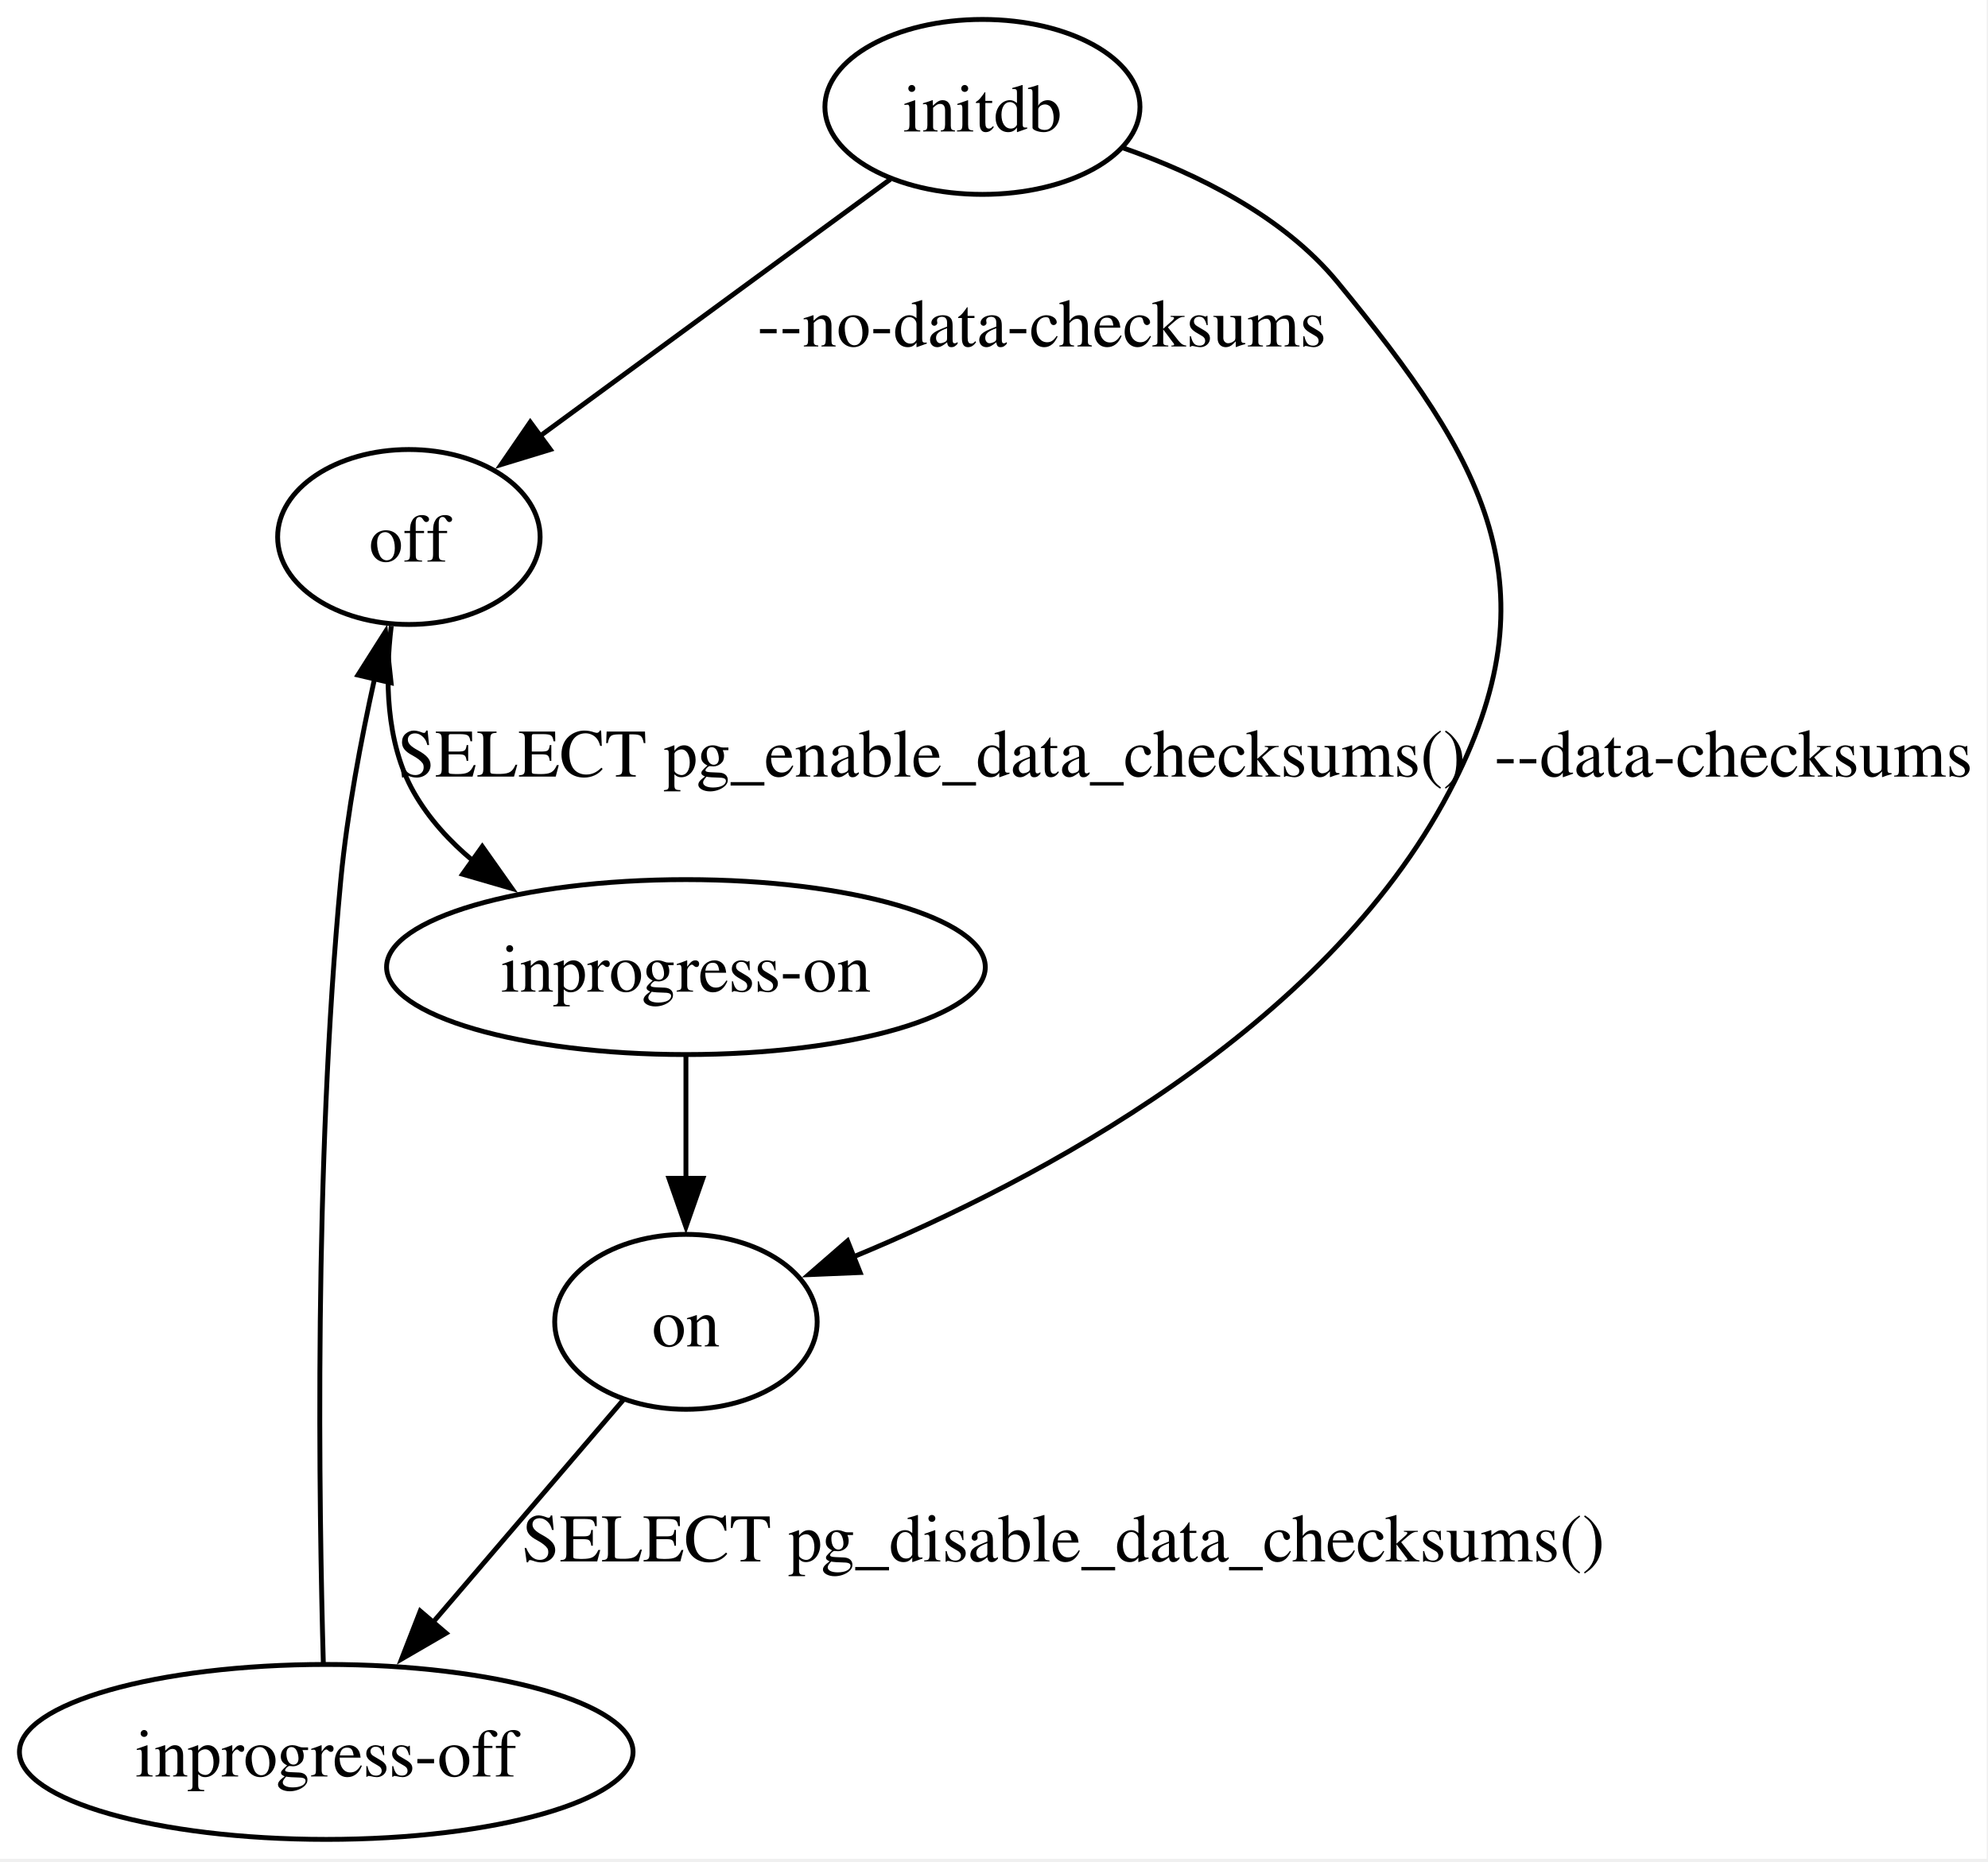
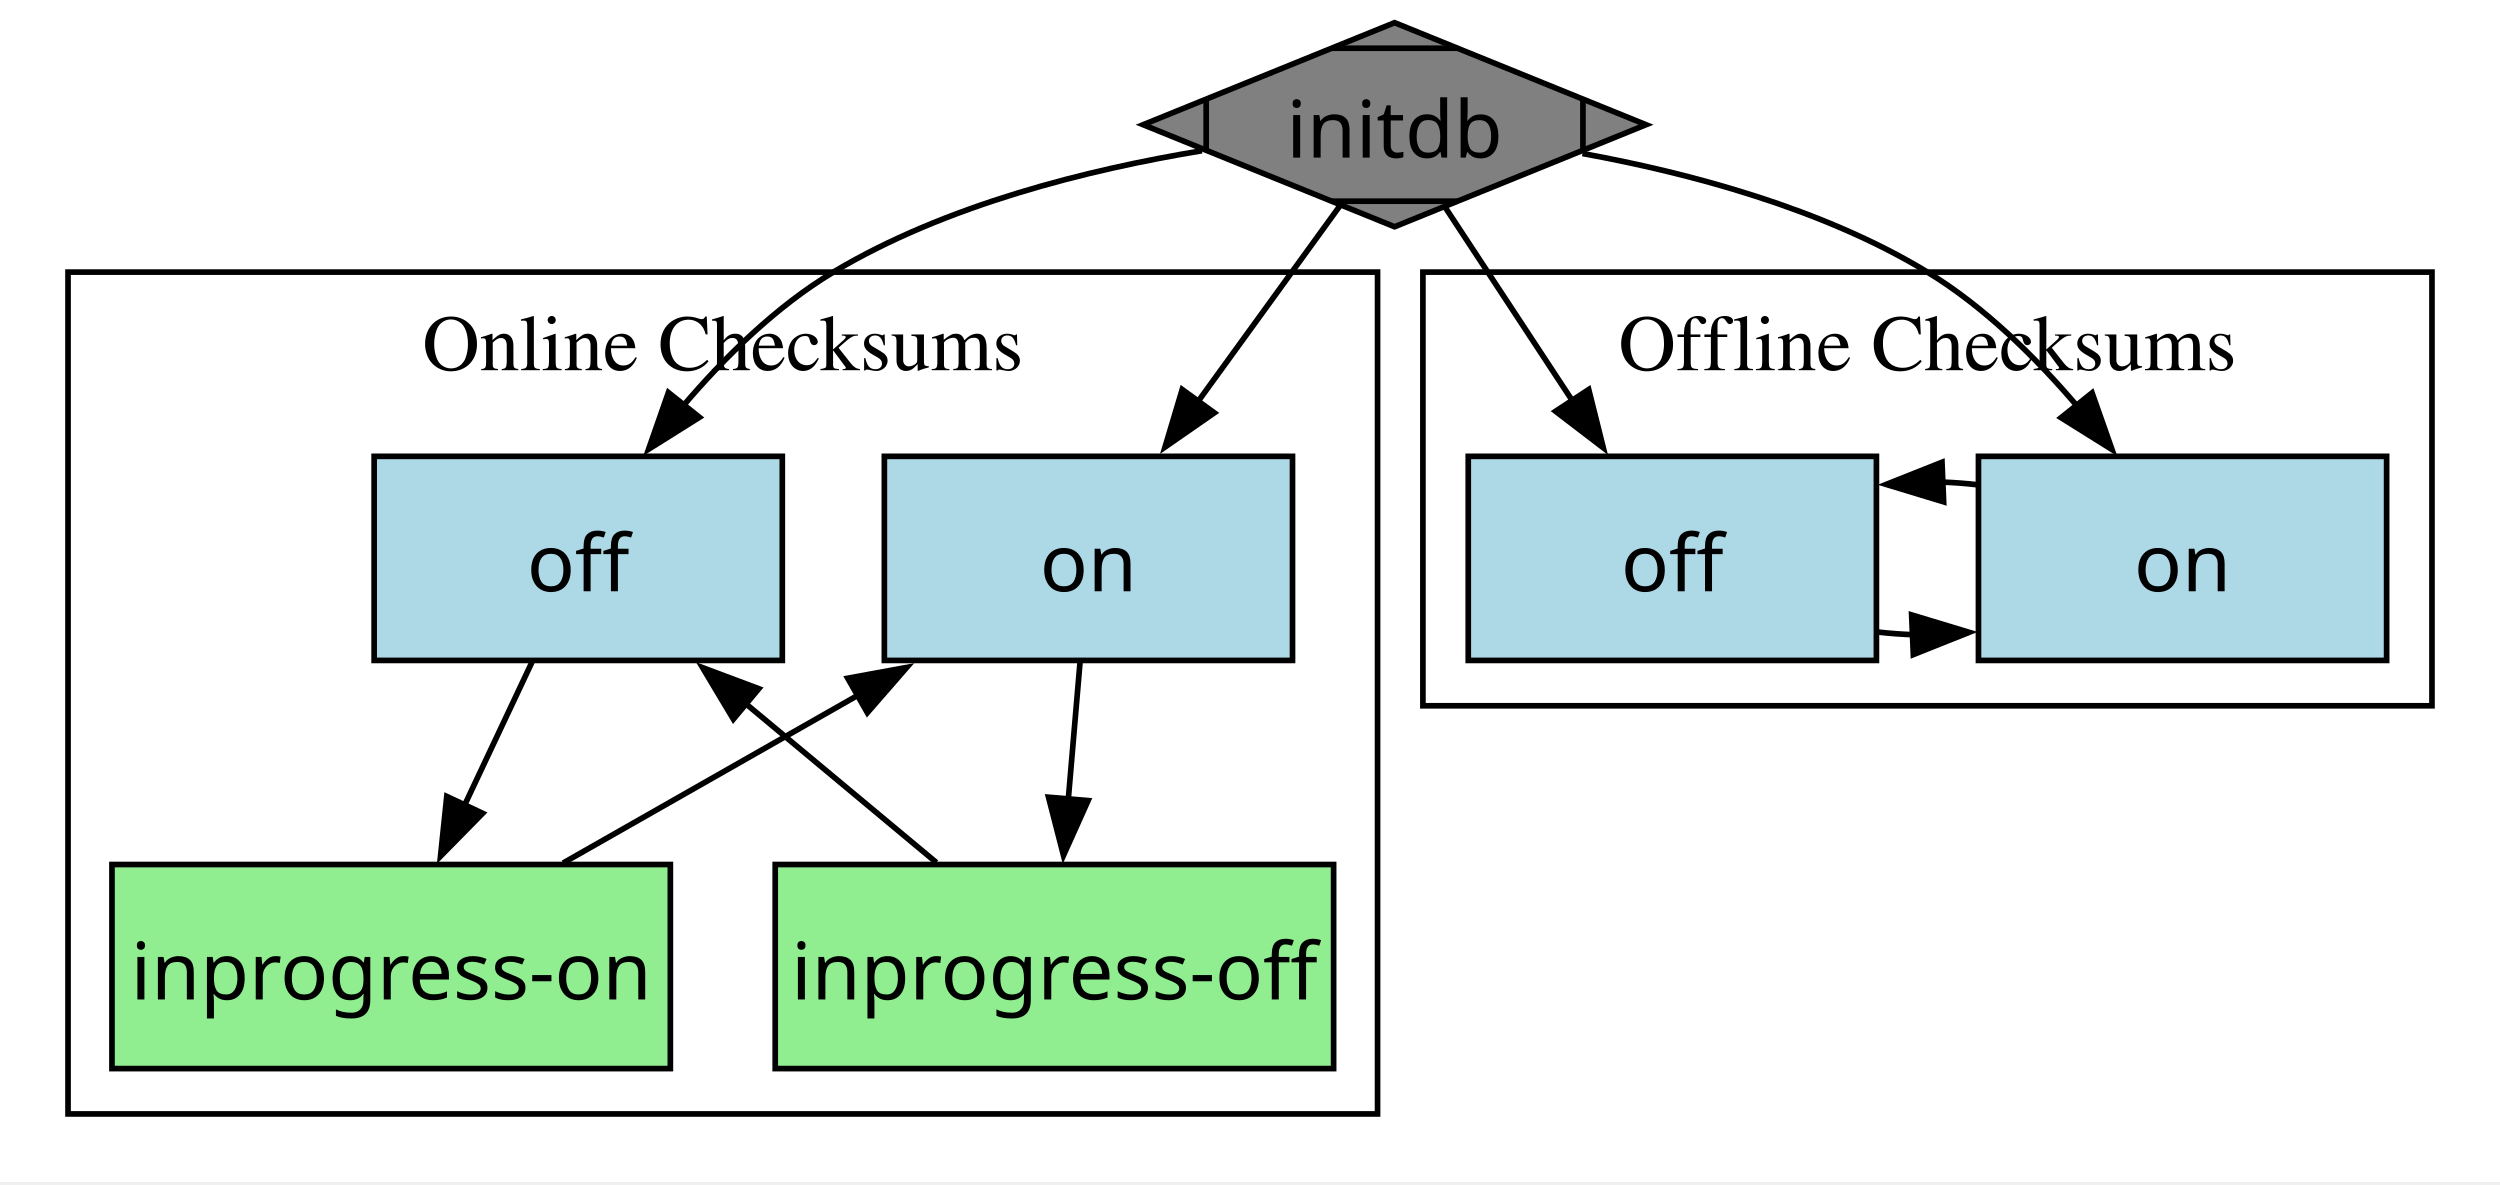
- <svg xmlns="http://www.w3.org/2000/svg" width="409pt" height="383pt" viewBox="0.00 0.00 409.00 383.00">
-   <g id="graph0" class="graph" transform="scale(1 1) rotate(0) translate(4 378.5)">
-     <polygon fill="white" stroke="none" points="-4,4 -4,-378.5 404.74,-378.5 404.74,4 -4,4" />
+ <svg xmlns="http://www.w3.org/2000/svg" width="441pt" height="209pt" viewBox="0.00 0.00 441.00 209.00">
+   <g id="graph0" class="graph" transform="scale(1 1) rotate(0) translate(4 204.5)">
+     <polygon fill="white" stroke="none" points="-4,4 -4,-204.5 437,-204.5 437,4 -4,4" />
+     <g id="clust1" class="cluster">
+       <polygon fill="none" stroke="black" points="8,-8 8,-156.5 239,-156.5 239,-8 8,-8" />
+       <text xml:space="preserve" text-anchor="middle" x="123.5" y="-139.2" font-family="Times,serif" font-size="14.00">Online Checksums</text>
+     </g>
+     <g id="clust4" class="cluster">
+       <polygon fill="none" stroke="black" points="247,-80 247,-156.5 425,-156.5 425,-80 247,-80" />
+       <text xml:space="preserve" text-anchor="middle" x="336" y="-139.2" font-family="Times,serif" font-size="14.00">Offline Checksums</text>
+     </g>
    <g id="node1" class="node">
-       <ellipse fill="none" stroke="black" cx="80.12" cy="-268" rx="27" ry="18" />
-       <text xml:space="preserve" text-anchor="middle" x="80.12" y="-262.95" font-family="Times,serif" font-size="14.00">off</text>
+       <polygon fill="gray" stroke="black" points="242,-200.5 197.65,-182.5 242,-164.5 286.35,-182.5 242,-200.5" />
+       <polyline fill="none" stroke="black" points="208.77,-187.01 208.77,-177.99" />
+       <polyline fill="none" stroke="black" points="230.88,-169.01 253.12,-169.01" />
+       <polyline fill="none" stroke="black" points="275.23,-177.99 275.23,-187.01" />
+       <polyline fill="none" stroke="black" points="253.12,-195.99 230.88,-195.99" />
+       <text xml:space="preserve" text-anchor="middle" x="242" y="-176.7" font-family="sans-serif" font-size="14.00">initdb</text>
    </g>
    <g id="node2" class="node">
-       <ellipse fill="none" stroke="black" cx="137.12" cy="-179.5" rx="61.59" ry="18" />
-       <text xml:space="preserve" text-anchor="middle" x="137.12" y="-174.45" font-family="Times,serif" font-size="14.00">inprogress-on</text>
+       <polygon fill="lightblue" stroke="black" points="134,-124 62,-124 62,-88 134,-88 134,-124" />
+       <text xml:space="preserve" text-anchor="middle" x="98" y="-100.2" font-family="sans-serif" font-size="14.00">off</text>
+     </g>
+     <g id="edge7" class="edge">
+       <path fill="none" stroke="black" d="M208.02,-177.91C187.98,-174.61 162.76,-168.35 143,-156.5 132.95,-150.47 123.82,-141.5 116.46,-132.85" />
+       <polygon fill="black" stroke="black" points="119.38,-130.89 110.41,-125.26 113.91,-135.26 119.38,-130.89" />
+     </g>
+     <g id="node3" class="node">
+       <polygon fill="lightblue" stroke="black" points="224,-124 152,-124 152,-88 224,-88 224,-124" />
+       <text xml:space="preserve" text-anchor="middle" x="188" y="-100.2" font-family="sans-serif" font-size="14.00">on</text>
+     </g>
+     <g id="edge8" class="edge">
+       <path fill="none" stroke="black" d="M232.35,-168.18C225.36,-158.54 215.68,-145.18 207.14,-133.41" />
+       <polygon fill="black" stroke="black" points="210.21,-131.68 201.51,-125.64 204.54,-135.79 210.21,-131.68" />
+     </g>
+     <g id="node6" class="node">
+       <polygon fill="lightblue" stroke="black" points="327,-124 255,-124 255,-88 327,-88 327,-124" />
+       <text xml:space="preserve" text-anchor="middle" x="291" y="-100.2" font-family="sans-serif" font-size="14.00">off</text>
+     </g>
+     <g id="edge9" class="edge">
+       <path fill="none" stroke="black" d="M250.99,-167.84C257.29,-158.25 265.92,-145.13 273.55,-133.53" />
+       <polygon fill="black" stroke="black" points="276.25,-135.79 278.82,-125.51 270.4,-131.95 276.25,-135.79" />
+     </g>
+     <g id="node7" class="node">
+       <polygon fill="lightblue" stroke="black" points="417,-124 345,-124 345,-88 417,-88 417,-124" />
+       <text xml:space="preserve" text-anchor="middle" x="381" y="-100.2" font-family="sans-serif" font-size="14.00">on</text>
+     </g>
+     <g id="edge10" class="edge">
+       <path fill="none" stroke="black" d="M275.15,-177.42C294.03,-173.98 317.53,-167.73 336,-156.5 346.02,-150.41 355.13,-141.42 362.49,-132.78" />
+       <polygon fill="black" stroke="black" points="365.04,-135.2 368.56,-125.2 359.57,-130.82 365.04,-135.2" />
+     </g>
+     <g id="node4" class="node">
+       <polygon fill="lightgreen" stroke="black" points="114.25,-52 15.75,-52 15.75,-16 114.25,-16 114.25,-52" />
+       <text xml:space="preserve" text-anchor="middle" x="65" y="-28.2" font-family="sans-serif" font-size="14.00">inprogress-on</text>
    </g>
    <g id="edge1" class="edge">
-       <path fill="none" stroke="black" d="M76.5,-249.68C75.22,-239.14 75.3,-225.77 81.12,-215.5 84.2,-210.08 88.49,-205.38 93.35,-201.34" />
-       <polygon fill="black" stroke="black" points="95.22,-204.31 101.33,-195.66 91.16,-198.61 95.22,-204.31" />
-       <text xml:space="preserve" text-anchor="middle" x="187.62" y="-218.7" font-family="Times,serif" font-size="14.00">SELECT pg_enable_data_checksums()</text>
+       <path fill="none" stroke="black" d="M89.84,-87.7C86.25,-80.07 81.93,-70.92 77.92,-62.4" />
+       <polygon fill="black" stroke="black" points="81.14,-61.03 73.71,-53.47 74.81,-64.01 81.14,-61.03" />
    </g>
-     <g id="node3" class="node">
-       <ellipse fill="none" stroke="black" cx="137.12" cy="-106.5" rx="27" ry="18" />
-       <text xml:space="preserve" text-anchor="middle" x="137.12" y="-101.45" font-family="Times,serif" font-size="14.00">on</text>
+     <g id="node5" class="node">
+       <polygon fill="lightgreen" stroke="black" points="231.25,-52 132.75,-52 132.75,-16 231.25,-16 231.25,-52" />
+       <text xml:space="preserve" text-anchor="middle" x="182" y="-28.2" font-family="sans-serif" font-size="14.00">inprogress-off</text>
+     </g>
+     <g id="edge3" class="edge">
+       <path fill="none" stroke="black" d="M186.52,-87.7C185.89,-80.41 185.15,-71.73 184.45,-63.54" />
+       <polygon fill="black" stroke="black" points="187.94,-63.28 183.6,-53.61 180.96,-63.87 187.94,-63.28" />
    </g>
    <g id="edge2" class="edge">
-       <path fill="none" stroke="black" d="M137.12,-161.31C137.12,-153.73 137.12,-144.6 137.12,-136.04" />
-       <polygon fill="black" stroke="black" points="140.62,-136.04 137.12,-126.04 133.62,-136.04 140.62,-136.04" />
-     </g>
-     <g id="node4" class="node">
-       <ellipse fill="none" stroke="black" cx="63.12" cy="-18" rx="63.12" ry="18" />
-       <text xml:space="preserve" text-anchor="middle" x="63.12" y="-12.95" font-family="Times,serif" font-size="14.00">inprogress-off</text>
+       <path fill="none" stroke="black" d="M95.33,-52.26C111.09,-61.23 130.56,-72.31 147.59,-82" />
+       <polygon fill="black" stroke="black" points="145.54,-84.86 155.96,-86.77 149,-78.78 145.54,-84.86" />
    </g>
    <g id="edge4" class="edge">
-       <path fill="none" stroke="black" d="M124.23,-90.43C113.36,-77.73 97.58,-59.28 84.77,-44.31" />
-       <polygon fill="black" stroke="black" points="87.78,-42.44 78.62,-37.12 82.46,-46.99 87.78,-42.44" />
-       <text xml:space="preserve" text-anchor="middle" x="214.75" y="-57.2" font-family="Times,serif" font-size="14.00">SELECT pg_disable_data_checksums()</text>
-     </g>
-     <g id="edge3" class="edge">
-       <path fill="none" stroke="black" d="M62.52,-36.28C61.62,-68.21 60.54,-138.57 66.12,-197.5 67.43,-211.24 70.27,-226.28 73.06,-238.85" />
-       <polygon fill="black" stroke="black" points="69.64,-239.59 75.32,-248.54 76.46,-238 69.64,-239.59" />
-     </g>
-     <g id="node5" class="node">
-       <ellipse fill="none" stroke="black" cx="198.12" cy="-356.5" rx="32.41" ry="18" />
-       <text xml:space="preserve" text-anchor="middle" x="198.12" y="-351.45" font-family="Times,serif" font-size="14.00">initdb</text>
+       <path fill="none" stroke="black" d="M161.18,-52.35C150.98,-60.85 138.51,-71.24 127.36,-80.53" />
+       <polygon fill="black" stroke="black" points="125.37,-77.64 119.93,-86.73 129.85,-83.01 125.37,-77.64" />
    </g>
    <g id="edge5" class="edge">
-       <path fill="none" stroke="black" d="M179.16,-341.6C159.64,-327.29 129.05,-304.86 107.03,-288.72" />
-       <polygon fill="black" stroke="black" points="109.23,-286 99.1,-282.91 105.09,-291.64 109.23,-286" />
-       <text xml:space="preserve" text-anchor="middle" x="208.57" y="-307.2" font-family="Times,serif" font-size="14.00"> --no-data-checksums</text>
+       <path fill="none" stroke="black" d="M327.21,-93.01C329.33,-92.77 331.44,-92.61 333.55,-92.54" />
+       <polygon fill="black" stroke="black" points="333.21,-96.03 343.35,-92.96 333.51,-89.03 333.21,-96.03" />
    </g>
    <g id="edge6" class="edge">
-       <path fill="none" stroke="black" d="M227.13,-348.04C242.29,-342.72 259.95,-334.06 271.12,-320.5 301.5,-283.62 316.36,-257.78 294.12,-215.5 268.41,-166.6 209.42,-135.53 171.52,-119.85" />
-       <polygon fill="black" stroke="black" points="172.96,-116.65 162.37,-116.21 170.37,-123.16 172.96,-116.65" />
-       <text xml:space="preserve" text-anchor="middle" x="350.87" y="-218.7" font-family="Times,serif" font-size="14.00"> --data-checksums</text>
+       <path fill="none" stroke="black" d="M344.86,-118.98C342.75,-119.23 340.63,-119.39 338.52,-119.46" />
+       <polygon fill="black" stroke="black" points="338.86,-115.97 328.72,-119.05 338.57,-122.96 338.86,-115.97" />
    </g>
  </g>
</svg>
